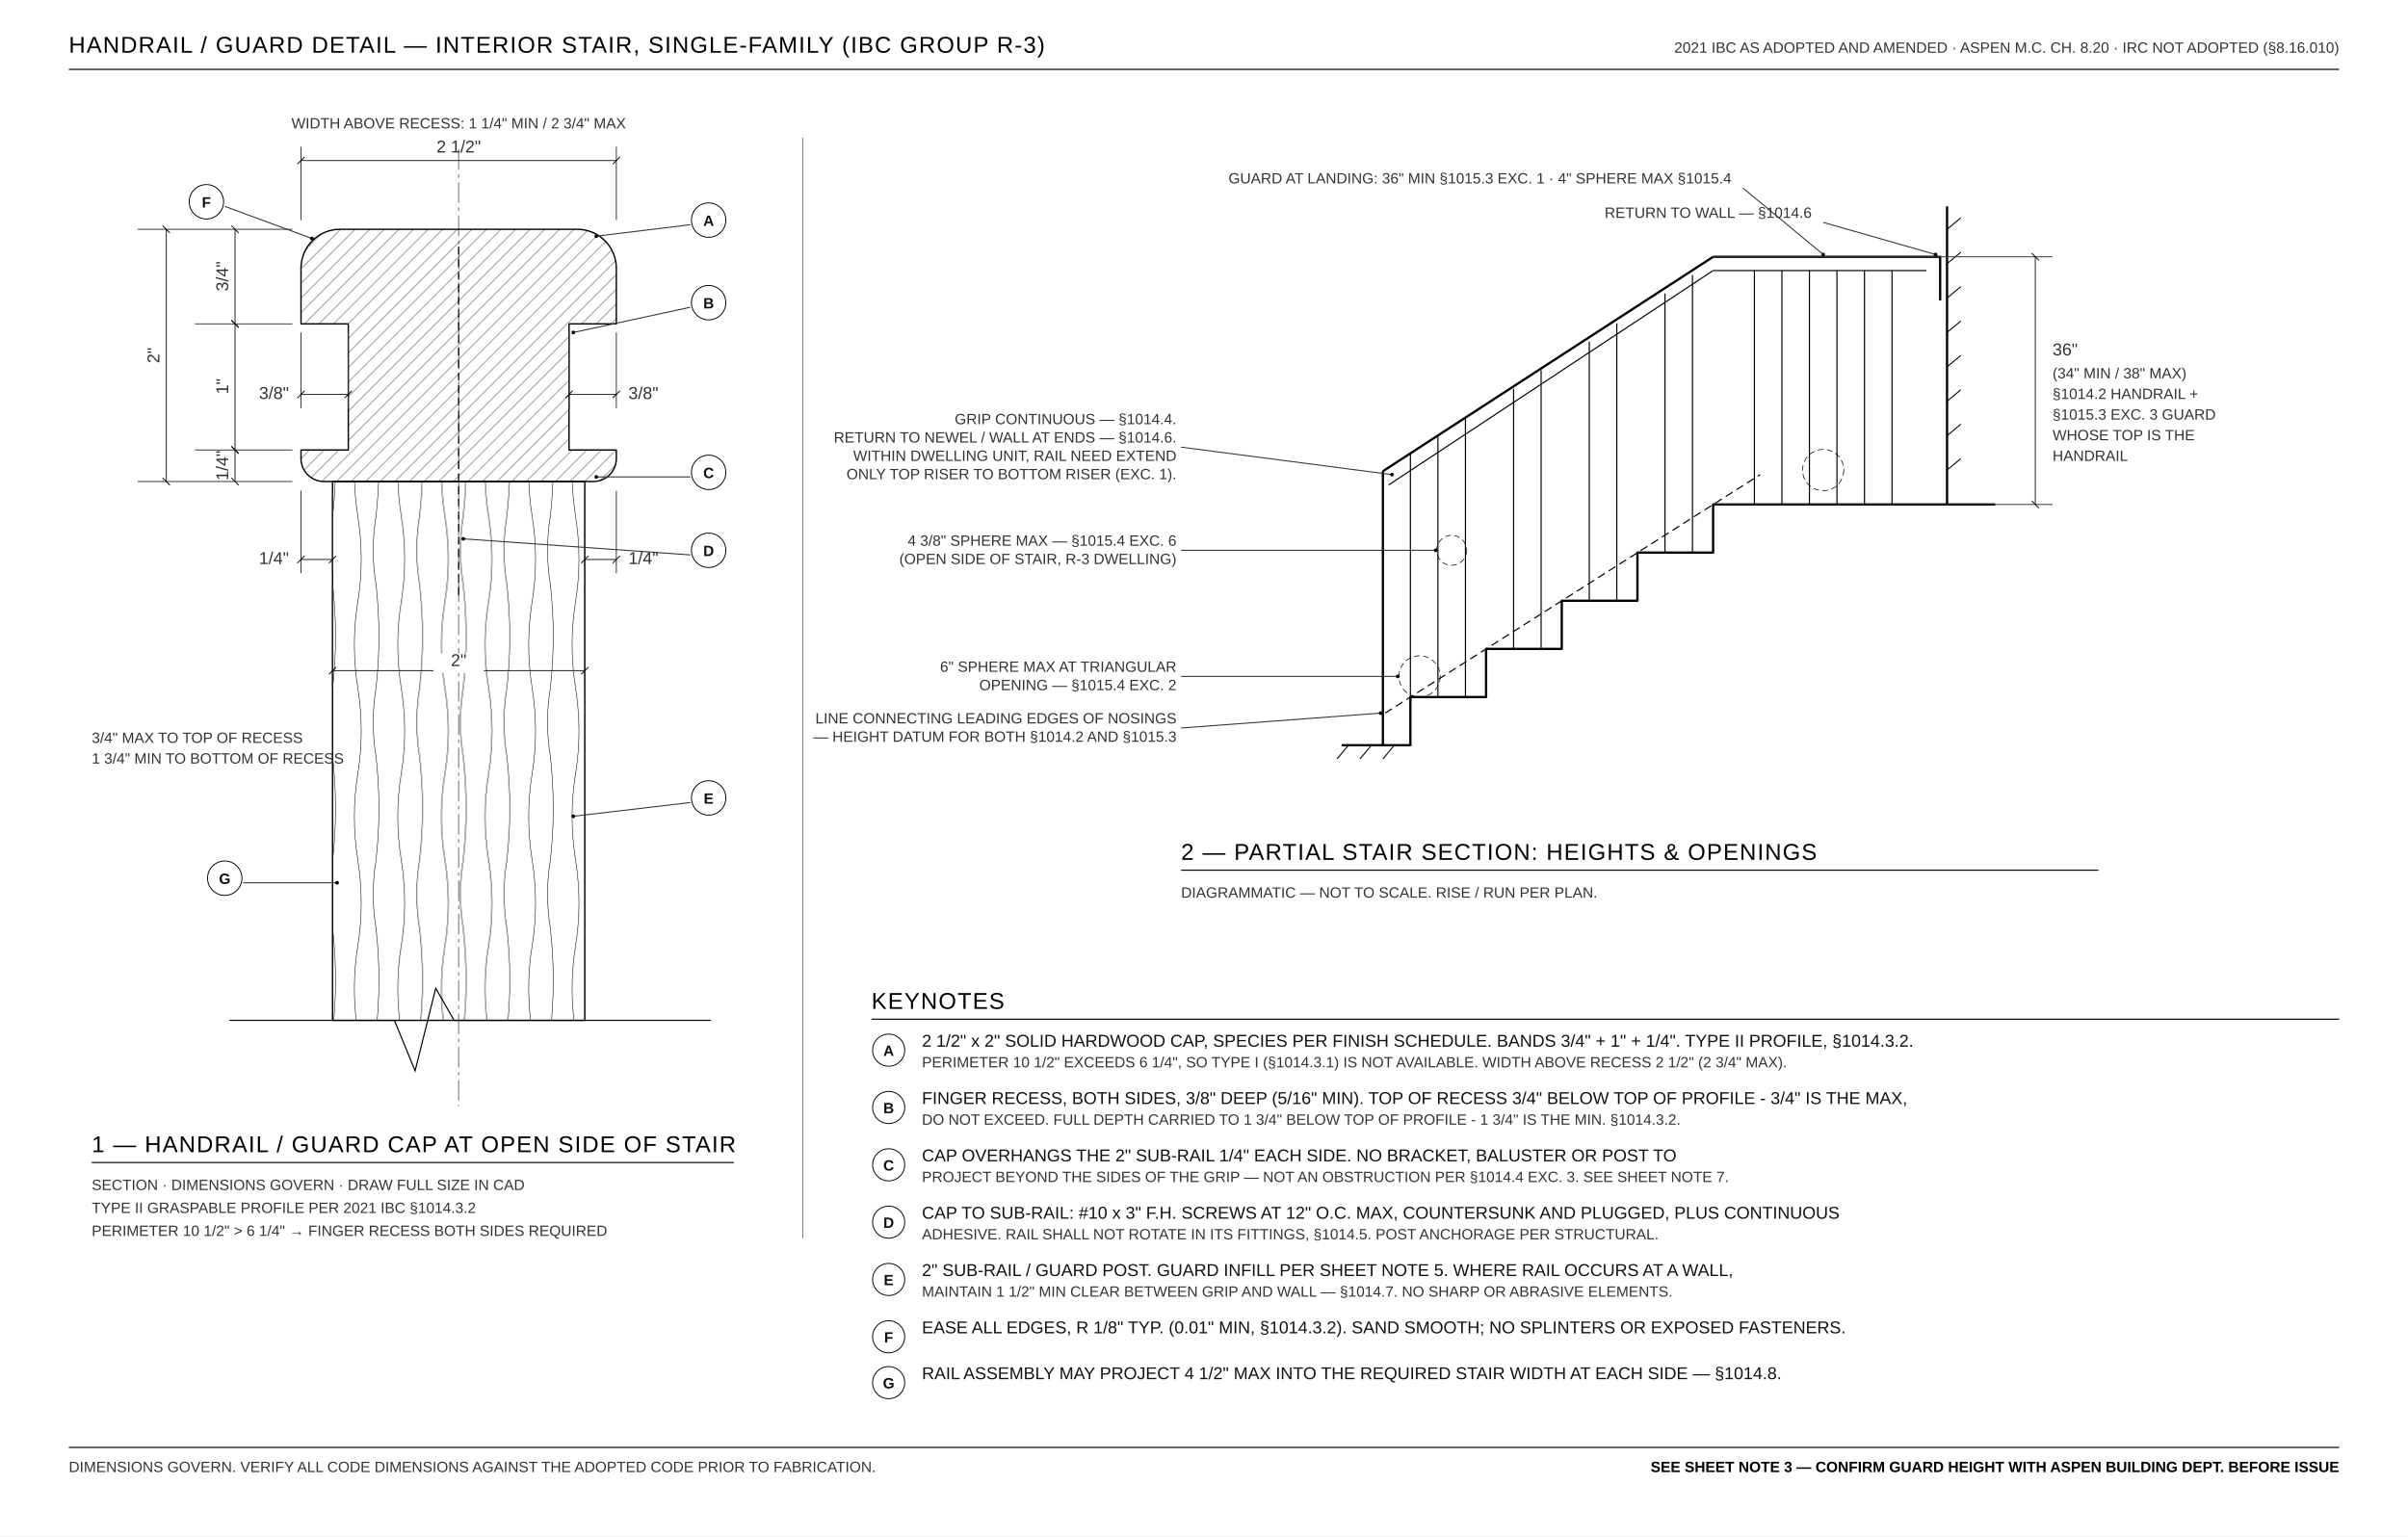
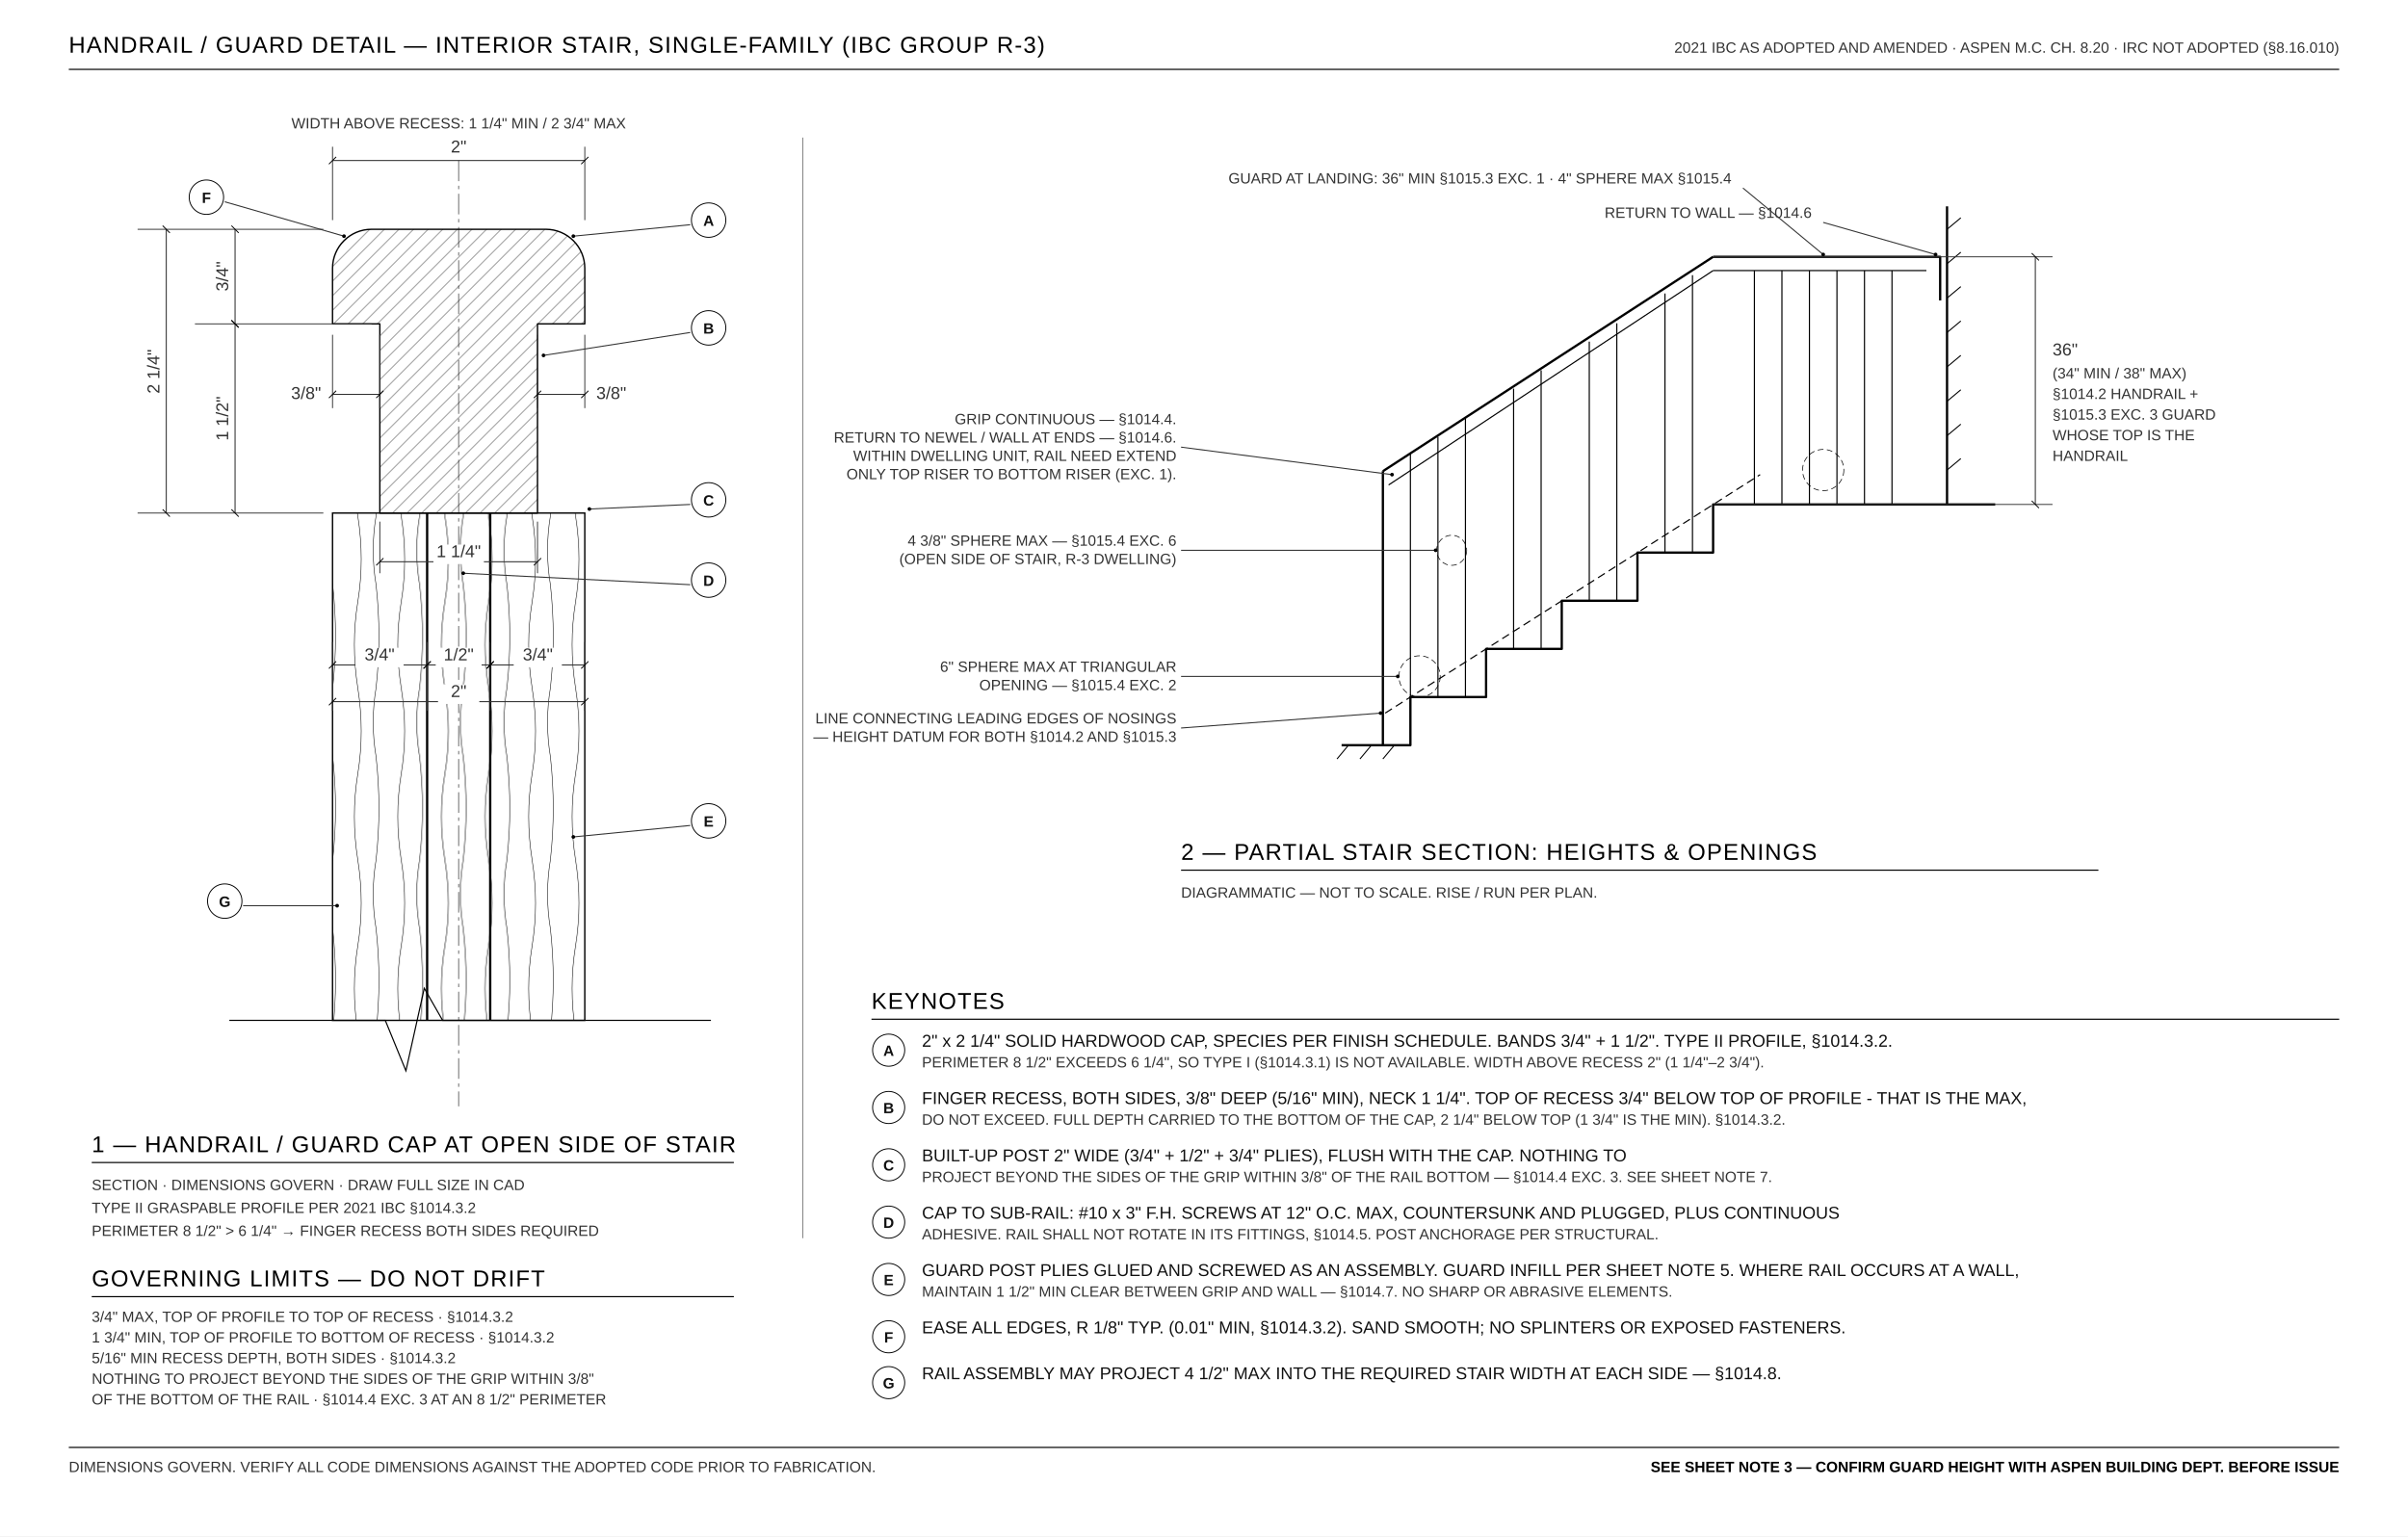
<svg xmlns="http://www.w3.org/2000/svg" viewBox="0 0 2100 1340" width="2100" height="1340" font-family="Arial, Helvetica, sans-serif">
  <defs>
    <pattern id="hatch" width="9" height="9" patternTransform="rotate(45)" patternUnits="userSpaceOnUse">
      <line x1="0" y1="0" x2="0" y2="9" stroke="#000" stroke-width="0.6" />
    </pattern>
    <pattern id="grain" width="38" height="150" patternUnits="userSpaceOnUse">
      <path d="M8 0 q6 38 0 75 q-6 37 0 75" fill="none" stroke="#000" stroke-width="0.45" />
      <path d="M24 0 q-5 30 0 60 q5 45 0 90" fill="none" stroke="#000" stroke-width="0.45" />
    </pattern>
    <marker id="tick" markerWidth="12" markerHeight="12" refX="6" refY="6" orient="auto">
      <line x1="2.5" y1="9.5" x2="9.5" y2="2.5" stroke="#000" stroke-width="0.9" />
    </marker>
    <marker id="dot" markerWidth="8" markerHeight="8" refX="4" refY="4" orient="auto">
      <circle cx="4" cy="4" r="1.8" fill="#000" />
    </marker>
    <style>
      .obj  { fill:none; stroke:#000; stroke-width:2; stroke-linejoin:round; }
      .thin { fill:none; stroke:#000; stroke-width:1; }
      .ctr  { fill:none; stroke:#666; stroke-width:0.8; stroke-dasharray:18 4 3 4; }
      .hid  { fill:none; stroke:#000; stroke-width:1; stroke-dasharray:7 4; }
      .ext  { fill:none; stroke:#333; stroke-width:0.8; }
      .dim  { fill:none; stroke:#333; stroke-width:0.9; marker-start:url(#tick); marker-end:url(#tick); }
      .lead { fill:none; stroke:#333; stroke-width:0.9; marker-end:url(#dot); }
      .t    { font-size:15px; fill:#111; }
      .td   { font-size:15px; fill:#333; }
      .ts   { font-size:13px; fill:#333; }
      .tt   { font-size:20px; fill:#000; letter-spacing:1px; }
      .tk   { font-size:13px; fill:#111; font-weight:bold; }
      .flag { font-size:13px; fill:#000; font-weight:bold; }
    </style>
  </defs>
  <rect x="0" y="0" width="2100" height="1340" fill="#fff" />
  <g id="view1">
-     <line class="ctr" x1="400" y1="130" x2="400" y2="965" />
-     <path d="M 262.5 234              A 34 34 0 0 1 296.5 200              L 503.5 200              A 34 34 0 0 1 537.5 234              L 537.5 282.5              L 496.25 282.5              L 496.25 392.5              L 537.5 392.5              L 537.5 400              A 20 20 0 0 1 517.5 420              L 282.5 420              A 20 20 0 0 1 262.5 400              L 262.5 392.5              L 303.75 392.5              L 303.75 282.5              L 262.5 282.5 Z" fill="url(#hatch)" stroke="#000" stroke-width="1.2" stroke-linejoin="round" />
-     <rect x="290" y="420" width="220" height="470" fill="url(#grain)" stroke="#000" stroke-width="1.2" />
-     <path class="thin" d="M 290 890 L 344 890 L 362 934 L 380 862 L 396 890 L 510 890" />
+     <line class="ctr" x1="400" y1="140" x2="400" y2="965" />
+     <path d="M 290 234              A 34 34 0 0 1 324 200              L 476 200              A 34 34 0 0 1 510 234              L 510 282.5              L 468.75 282.5              L 468.75 447.5              L 331.25 447.5              L 331.25 282.5              L 290 282.5 Z" fill="url(#hatch)" stroke="#000" stroke-width="1.2" stroke-linejoin="round" />
+     <rect x="290" y="447.5" width="220" height="442.5" fill="url(#grain)" stroke="#000" stroke-width="1.2" />
+     <line class="obj" x1="372.5" y1="447.5" x2="372.5" y2="890" />
+     <line class="obj" x1="427.5" y1="447.5" x2="427.5" y2="890" />
+     <path class="thin" d="M 290 890 L 336 890 L 354 934 L 370 862 L 386 890 L 510 890" />
    <line class="thin" x1="200" y1="890" x2="290" y2="890" />
    <line class="thin" x1="510" y1="890" x2="620" y2="890" />
-     <line class="hid" x1="400" y1="215" x2="400" y2="520" />
-     <line class="ext" x1="262.5" y1="192" x2="262.5" y2="128" />
-     <line class="ext" x1="537.5" y1="192" x2="537.5" y2="128" />
-     <line class="dim" x1="262.5" y1="140" x2="537.5" y2="140" />
-     <text class="td" x="400" y="133" text-anchor="middle">2 1/2"</text>
+     <line class="ext" x1="290" y1="192" x2="290" y2="128" />
+     <line class="ext" x1="510" y1="192" x2="510" y2="128" />
+     <line class="dim" x1="290" y1="140" x2="510" y2="140" />
+     <text class="td" x="400" y="133" text-anchor="middle">2"</text>
    <text class="ts" x="400" y="112" text-anchor="middle">WIDTH ABOVE RECESS: 1 1/4" MIN / 2 3/4" MAX</text>
-     <line class="ext" x1="255" y1="200" x2="120" y2="200" />
-     <line class="ext" x1="255" y1="282.5" x2="170" y2="282.5" />
-     <line class="ext" x1="255" y1="392.5" x2="170" y2="392.5" />
-     <line class="ext" x1="255" y1="420" x2="120" y2="420" />
+     <line class="ext" x1="282" y1="200" x2="120" y2="200" />
+     <line class="ext" x1="324" y1="282.5" x2="170" y2="282.5" />
+     <line class="ext" x1="282" y1="447.5" x2="120" y2="447.5" />
    <line class="dim" x1="205" y1="200" x2="205" y2="282.5" />
-     <line class="dim" x1="205" y1="282.5" x2="205" y2="392.5" />
-     <line class="dim" x1="205" y1="392.5" x2="205" y2="420" />
-     <line class="dim" x1="145" y1="200" x2="145" y2="420" />
+     <line class="dim" x1="205" y1="282.5" x2="205" y2="447.5" />
+     <line class="dim" x1="145" y1="200" x2="145" y2="447.5" />
    <text class="td" x="199" y="241" text-anchor="middle" transform="rotate(-90 199 241)">3/4"</text>
-     <text class="td" x="199" y="337" text-anchor="middle" transform="rotate(-90 199 337)">1"</text>
-     <text class="td" x="199" y="406" text-anchor="middle" transform="rotate(-90 199 406)">1/4"</text>
-     <text class="td" x="139" y="310" text-anchor="middle" transform="rotate(-90 139 310)">2"</text>
-     <text class="ts" x="80" y="648" text-anchor="start">3/4" MAX TO TOP OF RECESS</text>
-     <text class="ts" x="80" y="666" text-anchor="start">1 3/4" MIN TO BOTTOM OF RECESS</text>
-     <line class="ext" x1="262.5" y1="290" x2="262.5" y2="356" />
-     <line class="ext" x1="303.75" y1="290" x2="303.75" y2="356" />
-     <line class="dim" x1="262.5" y1="344" x2="303.75" y2="344" />
-     <line class="ext" x1="537.5" y1="290" x2="537.5" y2="356" />
-     <line class="ext" x1="496.25" y1="290" x2="496.25" y2="356" />
-     <line class="dim" x1="496.25" y1="344" x2="537.5" y2="344" />
-     <text class="td" x="252" y="348" text-anchor="end">3/8"</text>
-     <text class="td" x="548" y="348" text-anchor="start">3/8"</text>
-     <line class="ext" x1="262.5" y1="428" x2="262.5" y2="500" />
-     <line class="ext" x1="290" y1="428" x2="290" y2="500" />
-     <line class="dim" x1="262.5" y1="488" x2="290" y2="488" />
-     <text class="td" x="252" y="492" text-anchor="end">1/4"</text>
-     <line class="ext" x1="537.5" y1="428" x2="537.5" y2="500" />
-     <line class="ext" x1="510" y1="428" x2="510" y2="500" />
-     <line class="dim" x1="510" y1="488" x2="537.5" y2="488" />
-     <text class="td" x="548" y="492" text-anchor="start">1/4"</text>
-     <line class="ext" x1="290" y1="510" x2="290" y2="600" />
-     <line class="ext" x1="510" y1="510" x2="510" y2="600" />
-     <line class="dim" x1="290" y1="585" x2="510" y2="585" />
-     <rect x="378" y="570" width="44" height="17" fill="#fff" />
-     <text class="td" x="400" y="581" text-anchor="middle">2"</text>
+     <text class="td" x="199" y="365" text-anchor="middle" transform="rotate(-90 199 365)">1 1/2"</text>
+     <text class="td" x="139" y="324" text-anchor="middle" transform="rotate(-90 139 324)">2 1/4"</text>
+     <line class="ext" x1="290" y1="292" x2="290" y2="356" />
+     <line class="ext" x1="331.25" y1="292" x2="331.25" y2="356" />
+     <line class="dim" x1="290" y1="344" x2="331.25" y2="344" />
+     <line class="ext" x1="510" y1="292" x2="510" y2="356" />
+     <line class="ext" x1="468.75" y1="292" x2="468.75" y2="356" />
+     <line class="dim" x1="468.75" y1="344" x2="510" y2="344" />
+     <text class="td" x="280" y="348" text-anchor="end">3/8"</text>
+     <text class="td" x="520" y="348" text-anchor="start">3/8"</text>
+     <line class="ext" x1="331.25" y1="455" x2="331.25" y2="500" />
+     <line class="ext" x1="468.75" y1="455" x2="468.75" y2="500" />
+     <line class="dim" x1="331.25" y1="490" x2="468.75" y2="490" />
+     <rect x="378" y="475" width="44" height="17" fill="#fff" />
+     <text class="td" x="400" y="486" text-anchor="middle">1 1/4"</text>
+     <line class="ext" x1="290" y1="560" x2="290" y2="620" />
+     <line class="ext" x1="372.5" y1="560" x2="372.5" y2="620" />
+     <line class="ext" x1="427.5" y1="560" x2="427.5" y2="620" />
+     <line class="ext" x1="510" y1="560" x2="510" y2="620" />
+     <line class="dim" x1="290" y1="580" x2="372.5" y2="580" />
+     <line class="dim" x1="372.5" y1="580" x2="427.5" y2="580" />
+     <line class="dim" x1="427.5" y1="580" x2="510" y2="580" />
+     <rect x="310" y="565" width="42" height="17" fill="#fff" />
+     <text class="td" x="331" y="576" text-anchor="middle">3/4"</text>
+     <rect x="380" y="565" width="40" height="17" fill="#fff" />
+     <text class="td" x="400" y="576" text-anchor="middle">1/2"</text>
+     <rect x="448" y="565" width="42" height="17" fill="#fff" />
+     <text class="td" x="469" y="576" text-anchor="middle">3/4"</text>
+     <line class="dim" x1="290" y1="612" x2="510" y2="612" />
+     <rect x="382" y="597" width="36" height="17" fill="#fff" />
+     <text class="td" x="400" y="608" text-anchor="middle">2"</text>
    <g>
-       <line class="lead" x1="602" y1="196" x2="520" y2="206" />
+       <line class="lead" x1="602" y1="196" x2="500" y2="206" />
      <circle cx="618" cy="192" r="15" fill="#fff" stroke="#000" stroke-width="0.8" />
      <text class="tk" x="618" y="197" text-anchor="middle">A</text>
-       <line class="lead" x1="602" y1="268" x2="500" y2="290" />
-       <circle cx="618" cy="264" r="15" fill="#fff" stroke="#000" stroke-width="0.8" />
-       <text class="tk" x="618" y="269" text-anchor="middle">B</text>
-       <line class="lead" x1="602" y1="416" x2="520" y2="416" />
-       <circle cx="618" cy="412" r="15" fill="#fff" stroke="#000" stroke-width="0.8" />
-       <text class="tk" x="618" y="417" text-anchor="middle">C</text>
-       <line class="lead" x1="602" y1="484" x2="404" y2="470" />
-       <circle cx="618" cy="480" r="15" fill="#fff" stroke="#000" stroke-width="0.8" />
-       <text class="tk" x="618" y="485" text-anchor="middle">D</text>
-       <line class="lead" x1="602" y1="700" x2="500" y2="712" />
-       <circle cx="618" cy="696" r="15" fill="#fff" stroke="#000" stroke-width="0.8" />
-       <text class="tk" x="618" y="701" text-anchor="middle">E</text>
-       <line class="lead" x1="196" y1="180" x2="272" y2="208" />
-       <circle cx="180" cy="176" r="15" fill="#fff" stroke="#000" stroke-width="0.8" />
-       <text class="tk" x="180" y="181" text-anchor="middle">F</text>
-       <line class="lead" x1="212" y1="770" x2="294" y2="770" />
-       <circle cx="196" cy="766" r="15" fill="#fff" stroke="#000" stroke-width="0.8" />
-       <text class="tk" x="196" y="771" text-anchor="middle">G</text>
+       <line class="lead" x1="602" y1="290" x2="474" y2="310" />
+       <circle cx="618" cy="286" r="15" fill="#fff" stroke="#000" stroke-width="0.8" />
+       <text class="tk" x="618" y="291" text-anchor="middle">B</text>
+       <line class="lead" x1="602" y1="440" x2="514" y2="444" />
+       <circle cx="618" cy="436" r="15" fill="#fff" stroke="#000" stroke-width="0.8" />
+       <text class="tk" x="618" y="441" text-anchor="middle">C</text>
+       <line class="lead" x1="602" y1="510" x2="404" y2="500" />
+       <circle cx="618" cy="506" r="15" fill="#fff" stroke="#000" stroke-width="0.8" />
+       <text class="tk" x="618" y="511" text-anchor="middle">D</text>
+       <line class="lead" x1="602" y1="720" x2="500" y2="730" />
+       <circle cx="618" cy="716" r="15" fill="#fff" stroke="#000" stroke-width="0.8" />
+       <text class="tk" x="618" y="721" text-anchor="middle">E</text>
+       <line class="lead" x1="196" y1="176" x2="300" y2="206" />
+       <circle cx="180" cy="172" r="15" fill="#fff" stroke="#000" stroke-width="0.8" />
+       <text class="tk" x="180" y="177" text-anchor="middle">F</text>
+       <line class="lead" x1="212" y1="790" x2="294" y2="790" />
+       <circle cx="196" cy="786" r="15" fill="#fff" stroke="#000" stroke-width="0.8" />
+       <text class="tk" x="196" y="791" text-anchor="middle">G</text>
    </g>
    <text class="tt" x="80" y="1005">1 — HANDRAIL / GUARD CAP AT OPEN SIDE OF STAIR</text>
    <line class="thin" x1="80" y1="1014" x2="640" y2="1014" stroke-width="1" />
    <text class="ts" x="80" y="1038">SECTION · DIMENSIONS GOVERN · DRAW FULL SIZE IN CAD</text>
    <text class="ts" x="80" y="1058">TYPE II GRASPABLE PROFILE PER 2021 IBC §1014.3.2</text>
-     <text class="ts" x="80" y="1078">PERIMETER 10 1/2" &gt; 6 1/4" → FINGER RECESS BOTH SIDES REQUIRED</text>
+     <text class="ts" x="80" y="1078">PERIMETER 8 1/2" &gt; 6 1/4" → FINGER RECESS BOTH SIDES REQUIRED</text>
+     <text class="tt" x="80" y="1122">GOVERNING LIMITS — DO NOT DRIFT</text>
+     <line class="thin" x1="80" y1="1131" x2="640" y2="1131" stroke-width="1" />
+     <text class="ts" x="80" y="1153">3/4" MAX, TOP OF PROFILE TO TOP OF RECESS · §1014.3.2</text>
+     <text class="ts" x="80" y="1171">1 3/4" MIN, TOP OF PROFILE TO BOTTOM OF RECESS · §1014.3.2</text>
+     <text class="ts" x="80" y="1189">5/16" MIN RECESS DEPTH, BOTH SIDES · §1014.3.2</text>
+     <text class="ts" x="80" y="1207">NOTHING TO PROJECT BEYOND THE SIDES OF THE GRIP WITHIN 3/8"</text>
+     <text class="ts" x="80" y="1225">OF THE BOTTOM OF THE RAIL · §1014.4 EXC. 3 AT AN 8 1/2" PERIMETER</text>
  </g>
  <line x1="700" y1="120" x2="700" y2="1080" stroke="#000" stroke-width="0.4" />
  <g id="view2" transform="translate(430,10)">
    <path class="obj" d="M 740 640 L 800 640 L 800 598 L 866 598 L 866 556 L 932 556 L 932 514                          L 998 514 L 998 472 L 1064 472 L 1064 430 L 1250 430 L 1310 430" />
    <g stroke="#000" stroke-width="0.9">
      <line x1="746" y1="640" x2="736" y2="652" />
      <line x1="766" y1="640" x2="756" y2="652" />
      <line x1="786" y1="640" x2="776" y2="652" />
    </g>
    <line class="hid" x1="778" y1="612" x2="1105" y2="404" stroke="#000" />
    <line class="obj" x1="776" y1="401" x2="1064" y2="214" />
    <line class="thin" x1="781" y1="413" x2="1064" y2="226" />
    <line class="obj" x1="1064" y1="214" x2="1250" y2="214" />
    <line class="thin" x1="1064" y1="226" x2="1250" y2="226" />
    <path class="obj" d="M 1250 214 L 1262 214 L 1262 252" />
    <line class="obj" x1="1268" y1="170" x2="1268" y2="430" />
    <g stroke="#000" stroke-width="0.9">
      <line x1="1268" y1="190" x2="1280" y2="180" />
      <line x1="1268" y1="220" x2="1280" y2="210" />
      <line x1="1268" y1="250" x2="1280" y2="240" />
      <line x1="1268" y1="280" x2="1280" y2="270" />
      <line x1="1268" y1="310" x2="1280" y2="300" />
      <line x1="1268" y1="340" x2="1280" y2="330" />
      <line x1="1268" y1="370" x2="1280" y2="360" />
      <line x1="1268" y1="400" x2="1280" y2="390" />
    </g>
    <path class="obj" d="M 776 401 L 776 640" />
    <g class="thin">
      <line x1="800" y1="598" x2="800" y2="386" />
      <line x1="824" y1="598" x2="824" y2="371" />
      <line x1="848" y1="598" x2="848" y2="355" />
      <line x1="890" y1="556" x2="890" y2="329" />
      <line x1="914" y1="556" x2="914" y2="313" />
      <line x1="956" y1="514" x2="956" y2="288" />
      <line x1="980" y1="514" x2="980" y2="272" />
      <line x1="1022" y1="472" x2="1022" y2="246" />
      <line x1="1046" y1="472" x2="1046" y2="230" />
      <line x1="1100" y1="430" x2="1100" y2="226" />
      <line x1="1124" y1="430" x2="1124" y2="226" />
      <line x1="1148" y1="430" x2="1148" y2="226" />
      <line x1="1172" y1="430" x2="1172" y2="226" />
      <line x1="1196" y1="430" x2="1196" y2="226" />
      <line x1="1220" y1="430" x2="1220" y2="226" />
    </g>
    <circle cx="836" cy="470" r="13.1" fill="none" stroke="#000" stroke-width="0.6" stroke-dasharray="5 3" />
    <line class="lead" x1="600" y1="470" x2="822" y2="470" />
    <text class="ts" x="596" y="466" text-anchor="end">4 3/8" SPHERE MAX — §1015.4 EXC. 6</text>
    <text class="ts" x="596" y="482" text-anchor="end">(OPEN SIDE OF STAIR, R-3 DWELLING)</text>
    <circle cx="808" cy="580" r="18" fill="none" stroke="#000" stroke-width="0.6" stroke-dasharray="5 3" />
    <line class="lead" x1="600" y1="580" x2="789" y2="580" />
    <text class="ts" x="596" y="576" text-anchor="end">6" SPHERE MAX AT TRIANGULAR</text>
    <text class="ts" x="596" y="592" text-anchor="end">OPENING — §1015.4 EXC. 2</text>
    <line class="lead" x1="600" y1="380" x2="784" y2="404" />
    <text class="ts" x="596" y="360" text-anchor="end">GRIP CONTINUOUS — §1014.4.</text>
    <text class="ts" x="596" y="376" text-anchor="end">RETURN TO NEWEL / WALL AT ENDS — §1014.6.</text>
    <text class="ts" x="596" y="392" text-anchor="end">WITHIN DWELLING UNIT, RAIL NEED EXTEND</text>
    <text class="ts" x="596" y="408" text-anchor="end">ONLY TOP RISER TO BOTTOM RISER (EXC. 1).</text>
    <line class="lead" x1="600" y1="625" x2="774" y2="612" />
    <text class="ts" x="596" y="621" text-anchor="end">LINE CONNECTING LEADING EDGES OF NOSINGS</text>
    <text class="ts" x="596" y="637" text-anchor="end">— HEIGHT DATUM FOR BOTH §1014.2 AND §1015.3</text>
    <circle cx="1160" cy="400" r="18" fill="none" stroke="#000" stroke-width="0.6" stroke-dasharray="5 3" />
    <line class="lead" x1="1090" y1="154" x2="1160" y2="212" />
    <text class="ts" x="1080" y="150" text-anchor="end">GUARD AT LANDING: 36" MIN §1015.3 EXC. 1 · 4" SPHERE MAX §1015.4</text>
    <line class="ext" x1="1064" y1="430" x2="1360" y2="430" />
    <line class="ext" x1="1064" y1="214" x2="1360" y2="214" />
    <line class="dim" x1="1345" y1="214" x2="1345" y2="430" />
    <text class="td" x="1360" y="300">36"</text>
    <text class="ts" x="1360" y="320">(34" MIN / 38" MAX)</text>
    <text class="ts" x="1360" y="338">§1014.2 HANDRAIL +</text>
    <text class="ts" x="1360" y="356">§1015.3 EXC. 3 GUARD</text>
    <text class="ts" x="1360" y="374">WHOSE TOP IS THE</text>
    <text class="ts" x="1360" y="392">HANDRAIL</text>
    <line class="lead" x1="1160" y1="184" x2="1258" y2="212" />
    <text class="ts" x="1150" y="180" text-anchor="end">RETURN TO WALL — §1014.6</text>
    <text class="tt" x="600" y="740">2 — PARTIAL STAIR SECTION: HEIGHTS &amp; OPENINGS</text>
    <line class="thin" x1="600" y1="749" x2="1400" y2="749" stroke-width="1" />
    <text class="ts" x="600" y="773">DIAGRAMMATIC — NOT TO SCALE. RISE / RUN PER PLAN.</text>
  </g>
  <g id="keynotes">
    <text class="tt" x="760" y="880">KEYNOTES</text>
    <line class="thin" x1="760" y1="889" x2="2040" y2="889" stroke-width="1" />
    <circle cx="775" cy="916" r="14" fill="#fff" stroke="#000" stroke-width="0.8" />
    <text class="tk" x="775" y="921" text-anchor="middle">A</text>
-     <text class="t" x="804" y="913">2 1/2" x 2" SOLID HARDWOOD CAP, SPECIES PER FINISH SCHEDULE. BANDS 3/4" + 1" + 1/4". TYPE II PROFILE, §1014.3.2.</text>
-     <text class="ts" x="804" y="931">PERIMETER 10 1/2" EXCEEDS 6 1/4", SO TYPE I (§1014.3.1) IS NOT AVAILABLE. WIDTH ABOVE RECESS 2 1/2" (2 3/4" MAX).</text>
+     <text class="t" x="804" y="913">2" x 2 1/4" SOLID HARDWOOD CAP, SPECIES PER FINISH SCHEDULE. BANDS 3/4" + 1 1/2". TYPE II PROFILE, §1014.3.2.</text>
+     <text class="ts" x="804" y="931">PERIMETER 8 1/2" EXCEEDS 6 1/4", SO TYPE I (§1014.3.1) IS NOT AVAILABLE. WIDTH ABOVE RECESS 2" (1 1/4"–2 3/4").</text>
    <circle cx="775" cy="966" r="14" fill="#fff" stroke="#000" stroke-width="0.8" />
    <text class="tk" x="775" y="971" text-anchor="middle">B</text>
-     <text class="t" x="804" y="963">FINGER RECESS, BOTH SIDES, 3/8" DEEP (5/16" MIN). TOP OF RECESS 3/4" BELOW TOP OF PROFILE - 3/4" IS THE MAX,</text>
-     <text class="ts" x="804" y="981">DO NOT EXCEED. FULL DEPTH CARRIED TO 1 3/4" BELOW TOP OF PROFILE - 1 3/4" IS THE MIN. §1014.3.2.</text>
+     <text class="t" x="804" y="963">FINGER RECESS, BOTH SIDES, 3/8" DEEP (5/16" MIN), NECK 1 1/4". TOP OF RECESS 3/4" BELOW TOP OF PROFILE - THAT IS THE MAX,</text>
+     <text class="ts" x="804" y="981">DO NOT EXCEED. FULL DEPTH CARRIED TO THE BOTTOM OF THE CAP, 2 1/4" BELOW TOP (1 3/4" IS THE MIN). §1014.3.2.</text>
    <circle cx="775" cy="1016" r="14" fill="#fff" stroke="#000" stroke-width="0.8" />
    <text class="tk" x="775" y="1021" text-anchor="middle">C</text>
-     <text class="t" x="804" y="1013">CAP OVERHANGS THE 2" SUB-RAIL 1/4" EACH SIDE. NO BRACKET, BALUSTER OR POST TO</text>
-     <text class="ts" x="804" y="1031">PROJECT BEYOND THE SIDES OF THE GRIP — NOT AN OBSTRUCTION PER §1014.4 EXC. 3. SEE SHEET NOTE 7.</text>
+     <text class="t" x="804" y="1013">BUILT-UP POST 2" WIDE (3/4" + 1/2" + 3/4" PLIES), FLUSH WITH THE CAP. NOTHING TO</text>
+     <text class="ts" x="804" y="1031">PROJECT BEYOND THE SIDES OF THE GRIP WITHIN 3/8" OF THE RAIL BOTTOM — §1014.4 EXC. 3. SEE SHEET NOTE 7.</text>
    <circle cx="775" cy="1066" r="14" fill="#fff" stroke="#000" stroke-width="0.8" />
    <text class="tk" x="775" y="1071" text-anchor="middle">D</text>
    <text class="t" x="804" y="1063">CAP TO SUB-RAIL: #10 x 3" F.H. SCREWS AT 12" O.C. MAX, COUNTERSUNK AND PLUGGED, PLUS CONTINUOUS</text>
    <text class="ts" x="804" y="1081">ADHESIVE. RAIL SHALL NOT ROTATE IN ITS FITTINGS, §1014.5. POST ANCHORAGE PER STRUCTURAL.</text>
    <circle cx="775" cy="1116" r="14" fill="#fff" stroke="#000" stroke-width="0.8" />
    <text class="tk" x="775" y="1121" text-anchor="middle">E</text>
-     <text class="t" x="804" y="1113">2" SUB-RAIL / GUARD POST. GUARD INFILL PER SHEET NOTE 5. WHERE RAIL OCCURS AT A WALL,</text>
+     <text class="t" x="804" y="1113">GUARD POST PLIES GLUED AND SCREWED AS AN ASSEMBLY. GUARD INFILL PER SHEET NOTE 5. WHERE RAIL OCCURS AT A WALL,</text>
    <text class="ts" x="804" y="1131">MAINTAIN 1 1/2" MIN CLEAR BETWEEN GRIP AND WALL — §1014.7. NO SHARP OR ABRASIVE ELEMENTS.</text>
    <circle cx="775" cy="1166" r="14" fill="#fff" stroke="#000" stroke-width="0.8" />
    <text class="tk" x="775" y="1171" text-anchor="middle">F</text>
    <text class="t" x="804" y="1163">EASE ALL EDGES, R 1/8" TYP. (0.01" MIN, §1014.3.2). SAND SMOOTH; NO SPLINTERS OR EXPOSED FASTENERS.</text>
    <circle cx="775" cy="1206" r="14" fill="#fff" stroke="#000" stroke-width="0.8" />
    <text class="tk" x="775" y="1211" text-anchor="middle">G</text>
    <text class="t" x="804" y="1203">RAIL ASSEMBLY MAY PROJECT 4 1/2" MAX INTO THE REQUIRED STAIR WIDTH AT EACH SIDE — §1014.8.</text>
  </g>
  <g>
    <rect x="60" y="60" width="1980" height="1" fill="#000" />
    <text class="tt" x="60" y="46">HANDRAIL / GUARD DETAIL — INTERIOR STAIR, SINGLE-FAMILY (IBC GROUP R-3)</text>
    <text class="ts" x="2040" y="46" text-anchor="end">2021 IBC AS ADOPTED AND AMENDED · ASPEN M.C. CH. 8.20 · IRC NOT ADOPTED (§8.16.010)</text>
    <rect x="60" y="1262" width="1980" height="1" fill="#000" />
    <text class="ts" x="60" y="1284">DIMENSIONS GOVERN. VERIFY ALL CODE DIMENSIONS AGAINST THE ADOPTED CODE PRIOR TO FABRICATION.</text>
    <text class="flag" x="2040" y="1284" text-anchor="end">SEE SHEET NOTE 3 — CONFIRM GUARD HEIGHT WITH ASPEN BUILDING DEPT. BEFORE ISSUE</text>
  </g>
</svg>
